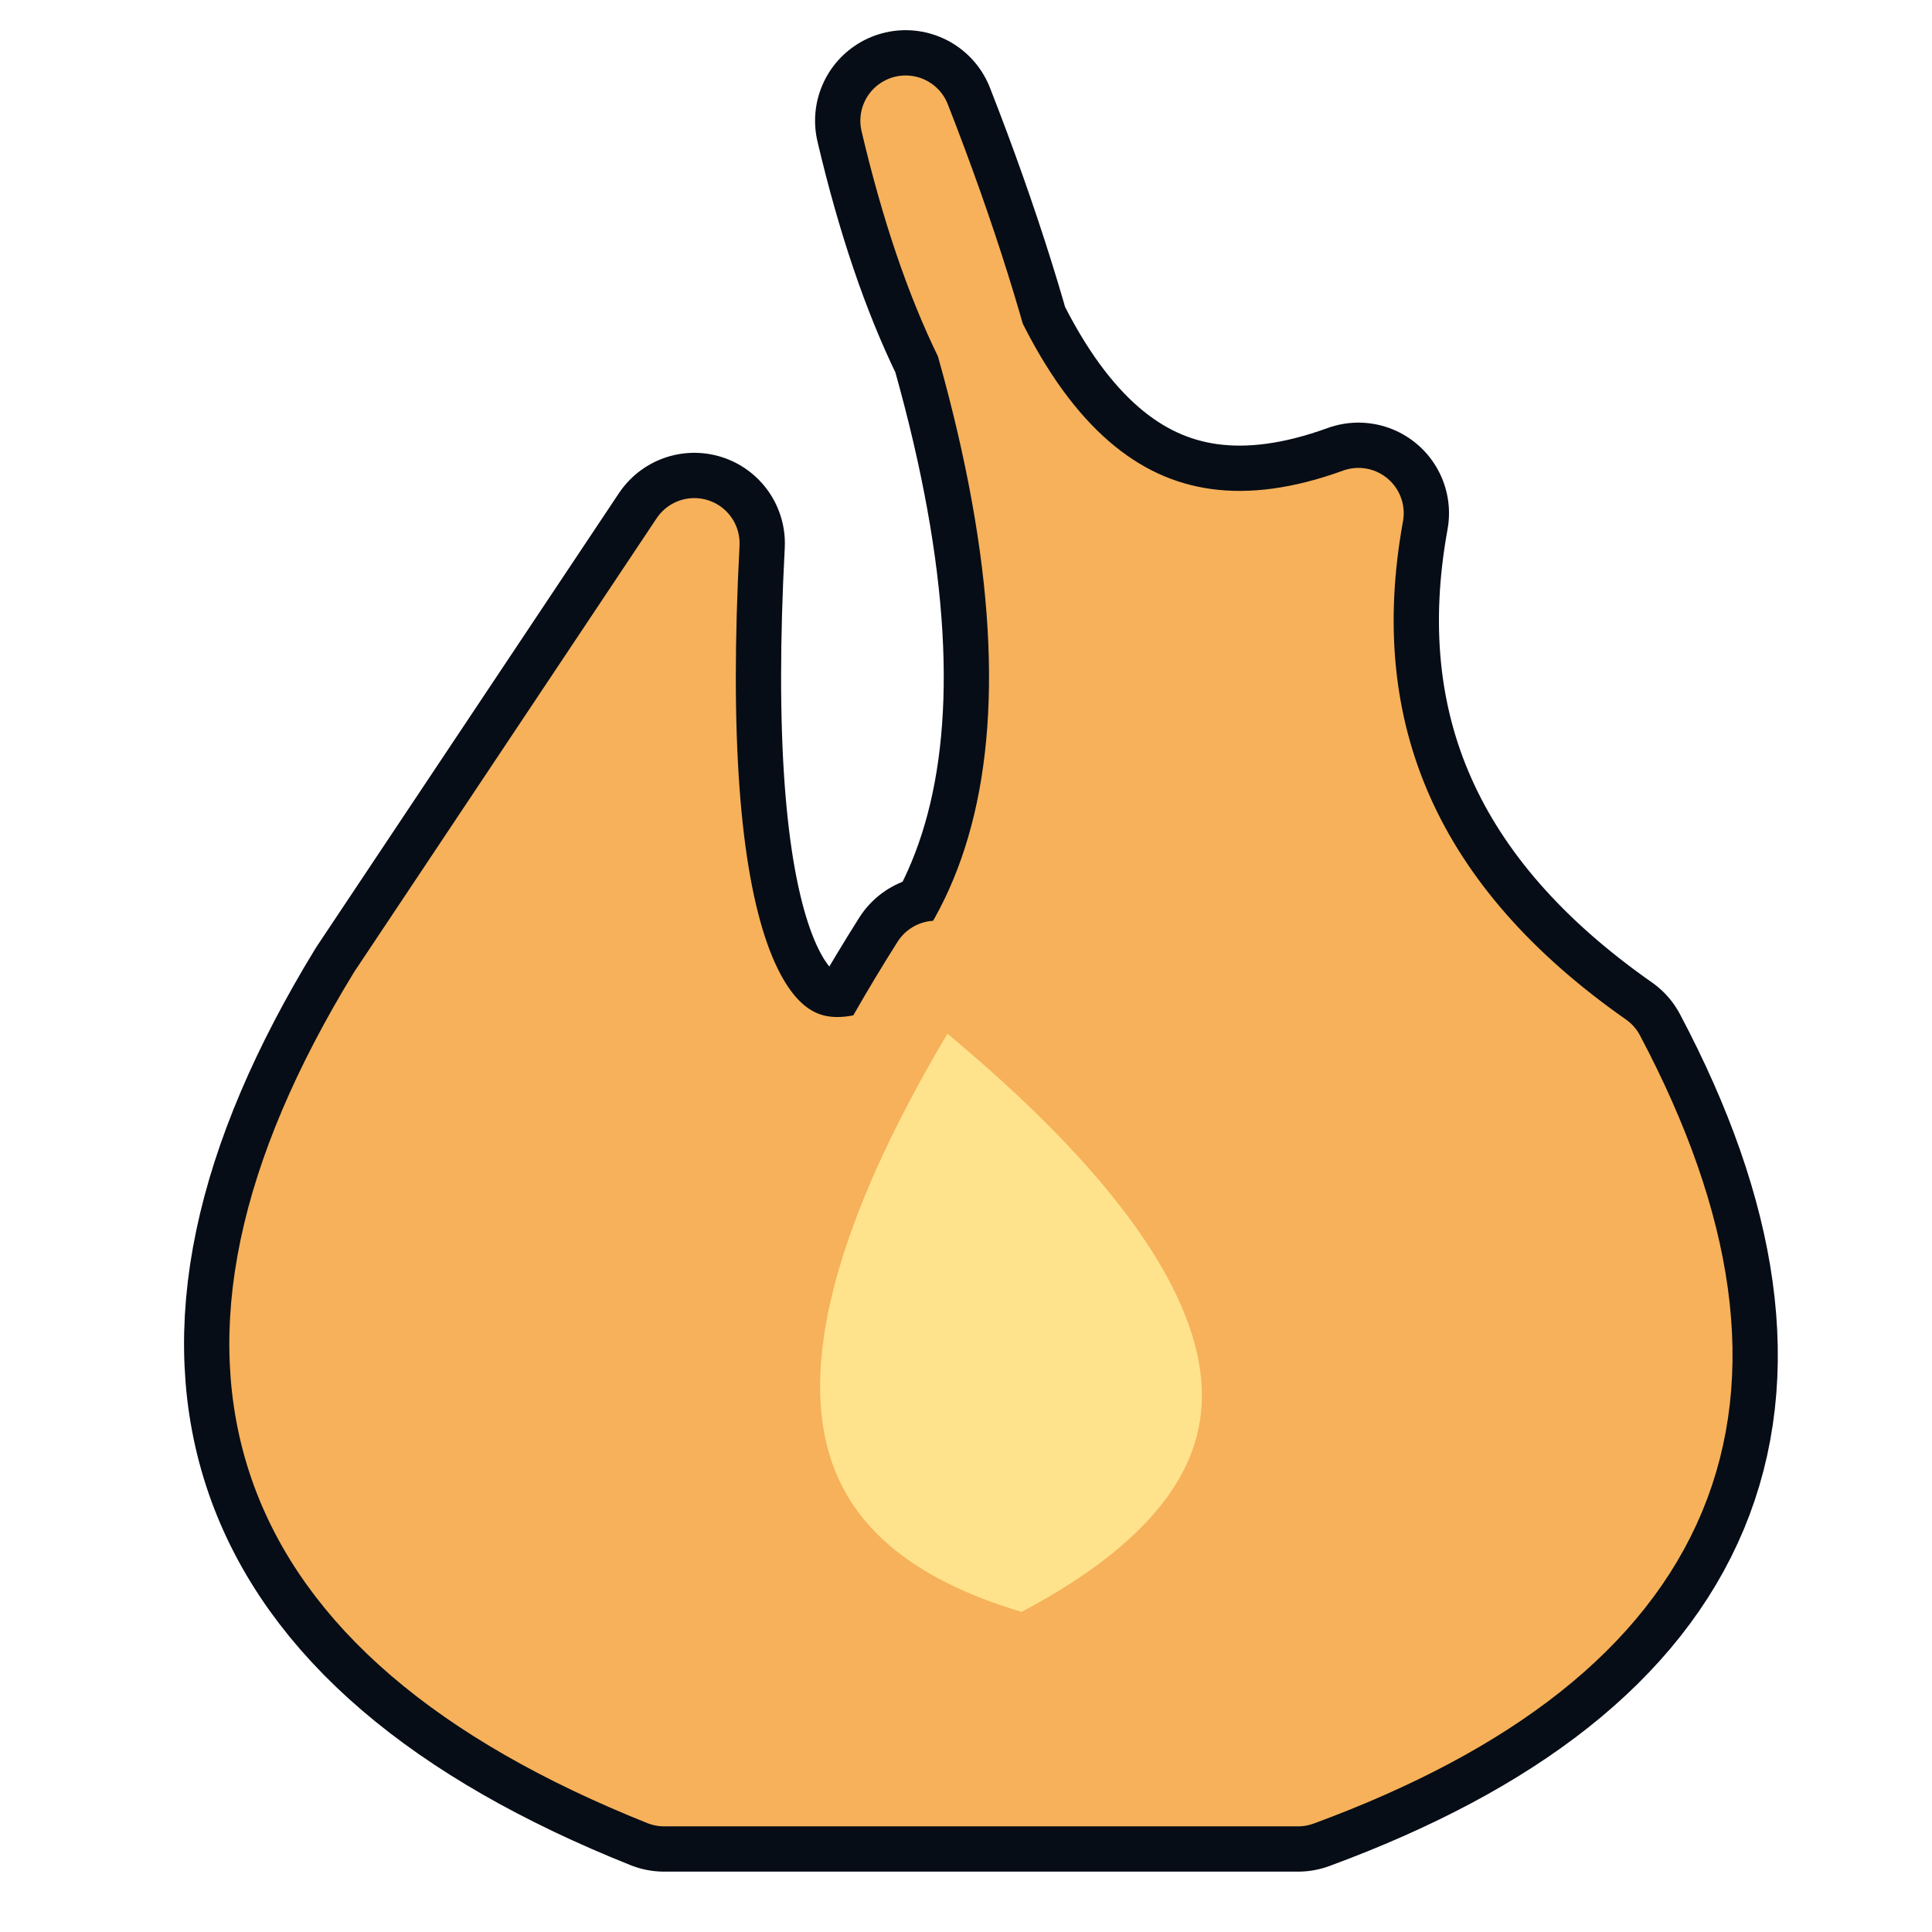
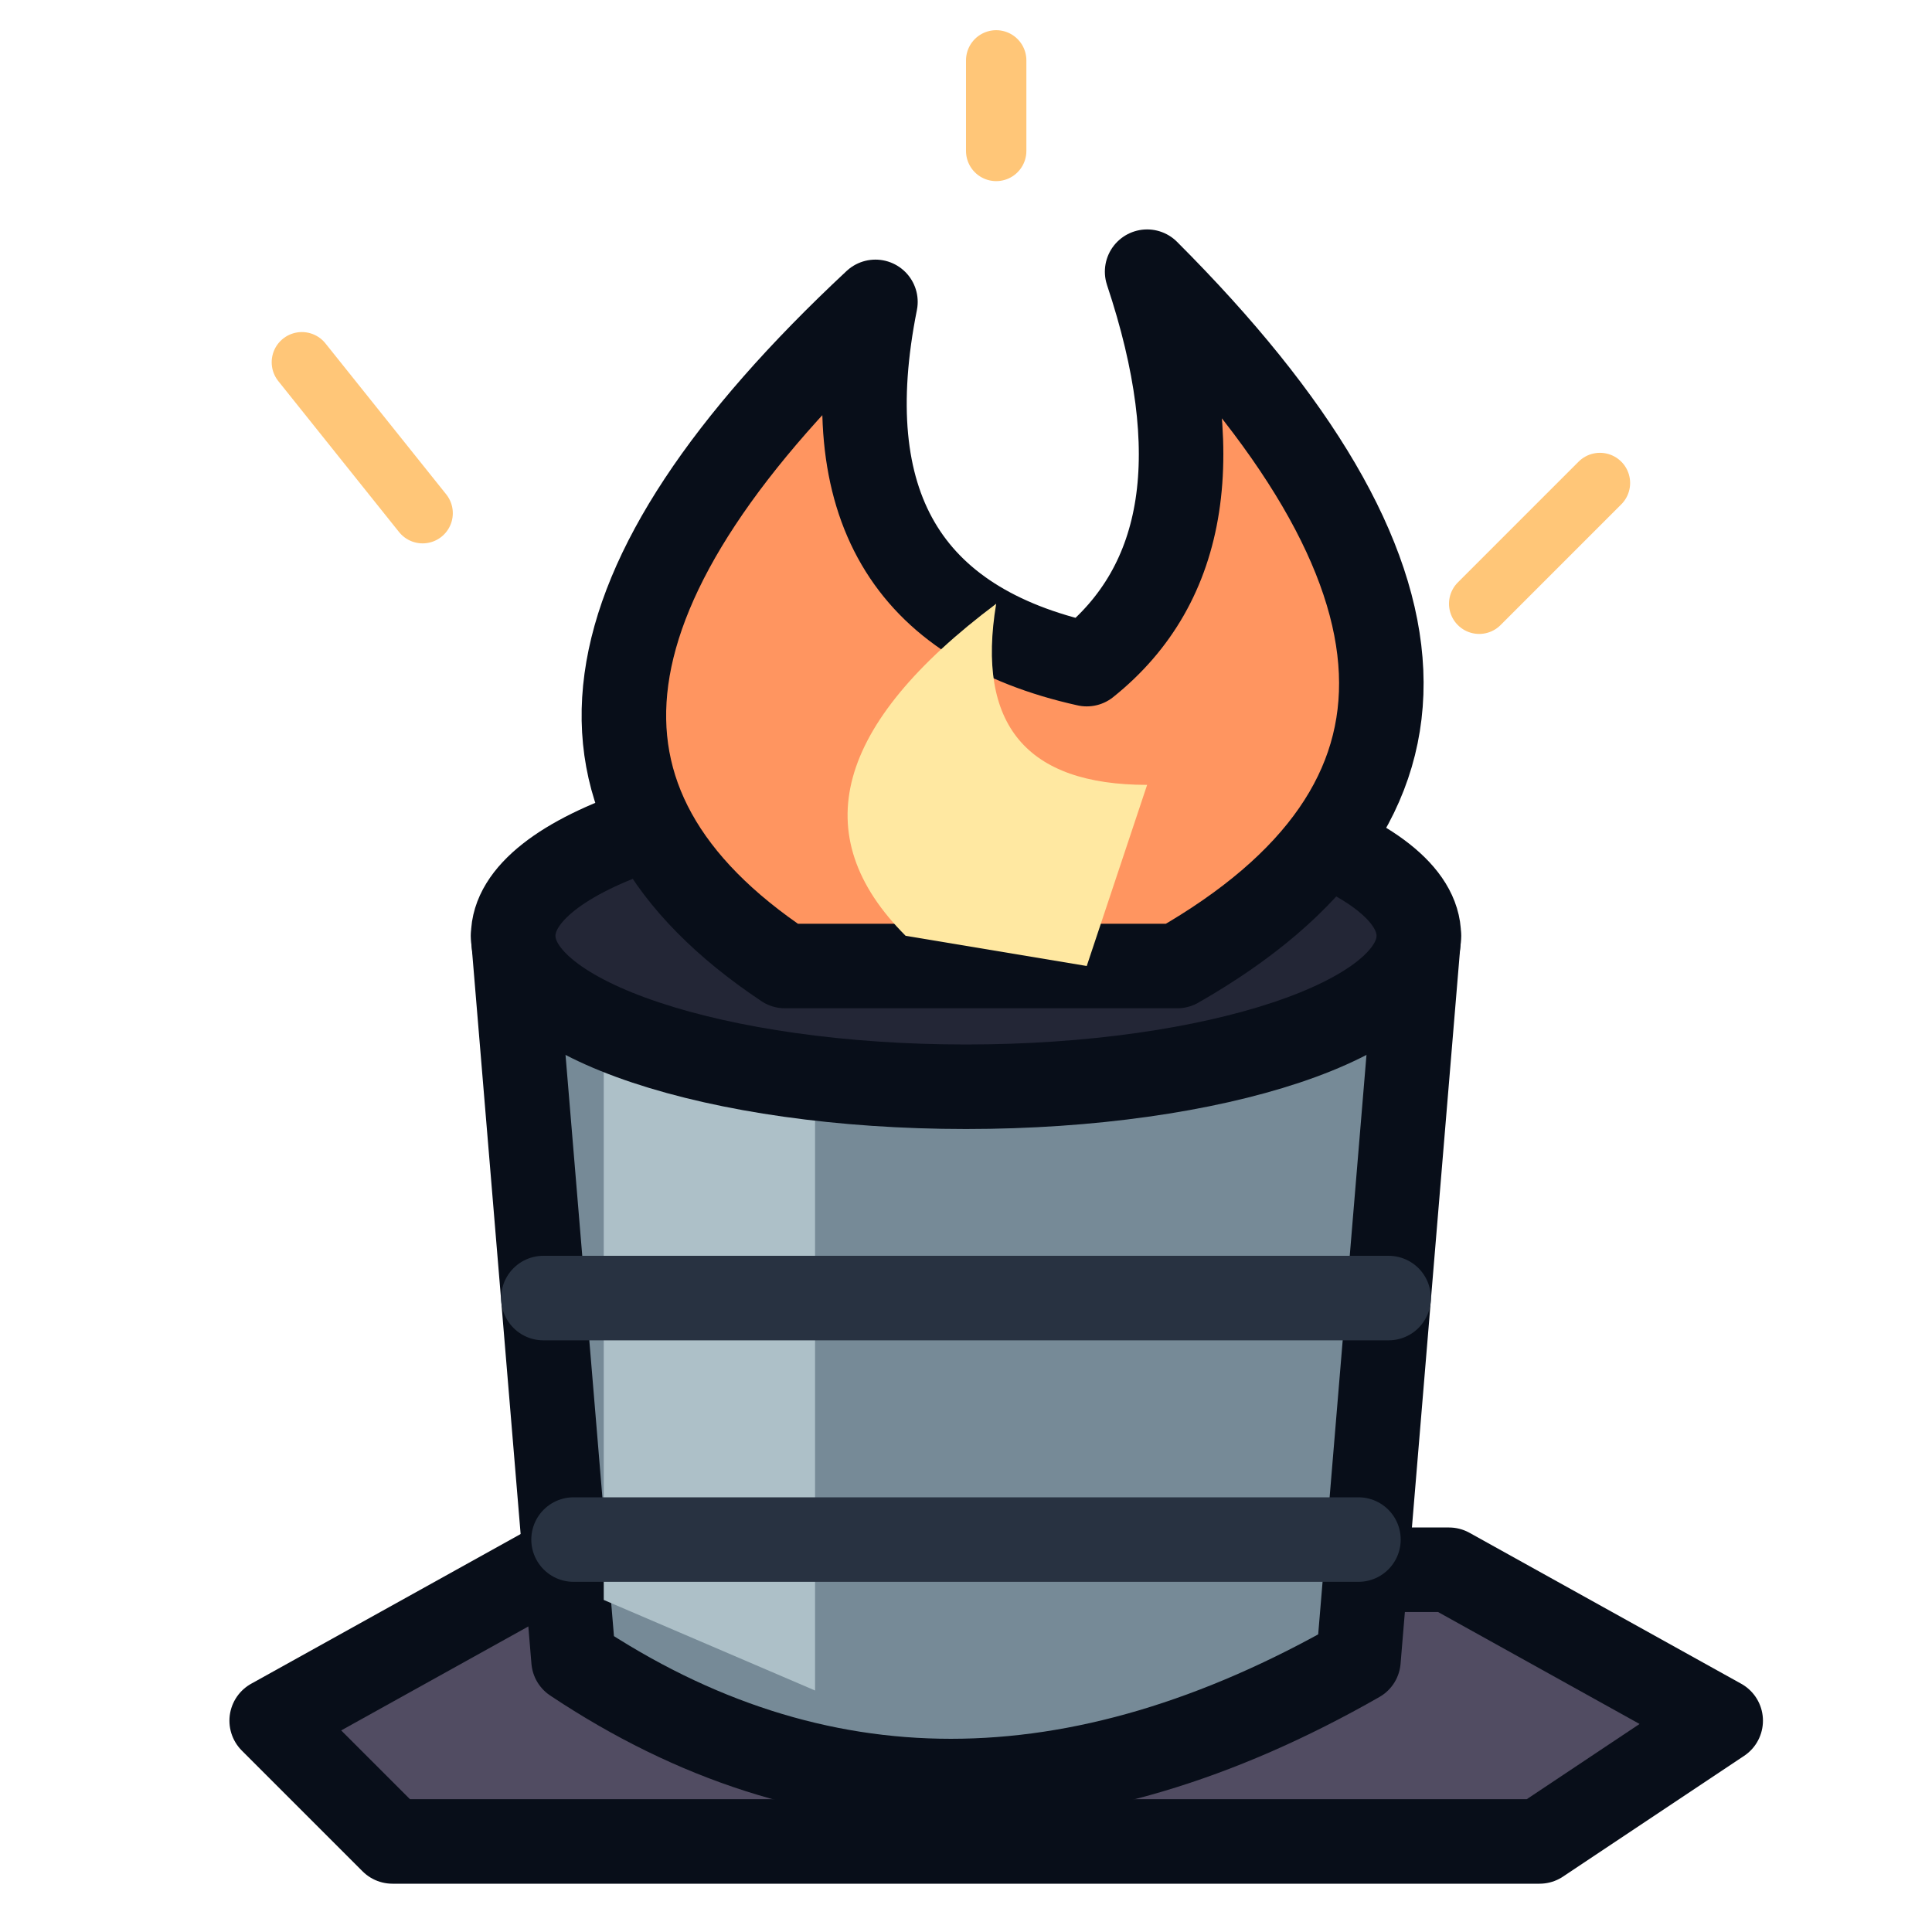
<svg xmlns="http://www.w3.org/2000/svg" width="128" height="128" viewBox="0 0 64 64">
-   <g fill="#f6b15a" stroke="#070d16" stroke-width="6" stroke-linejoin="round" stroke-linecap="round">
-     <path d="M30 4Q34 21 45 17Q43 28 53 35Q62 52 43 59H22Q2 51 13 33L23 18Q22 37 29 35Q39 27 30 4Z" />
-     <path d="M31 32Q50 47 34 55Q19 51 31 32Z" fill="#ffe28c" />
-   </g>
-   <g fill="#f6b15a" stroke="#f6b15a" stroke-width="3" stroke-linejoin="round" stroke-linecap="round">
-     <path d="M30 4Q34 21 45 17Q43 28 53 35Q62 52 43 59H22Q2 51 13 33L23 18Q22 37 29 35Q39 27 30 4Z" />
-     <path d="M31 32Q50 47 34 55Q19 51 31 32Z" fill="#ffe28c" />
+   <g stroke="#080e19" stroke-width="2.8" stroke-linejoin="round" stroke-linecap="round">
+     <path d="M9 57L18 52H48L57 57L51 61H13Z" fill="#514c62" />
+     <path d="M17 31H47L45 55Q31 63 19 55Z" fill="#768a97" />
+     <path d="M20 34V53L27 56V36Z" fill="#adc0c8" stroke="none" />
+     <path d="M18 43H46M19 51H45" fill="none" stroke="#283241" />
+     <ellipse cx="32" cy="31" rx="15" ry="5" fill="#232636" />
+     <path d="M26 32Q14 24 29 10Q27 20 36 22Q41 18 38 9Q53 24 39 32Z" fill="#ff9560" />
+     <path d="M30 31Q25 26 33 20Q32 26 38 26L36 32Z" fill="#ffe8a1" stroke="none" />
+     <path d="M14 17L10 12M49 20L53 16M33 5V2" stroke="#ffc678" stroke-width="2" />
  </g>
</svg>
